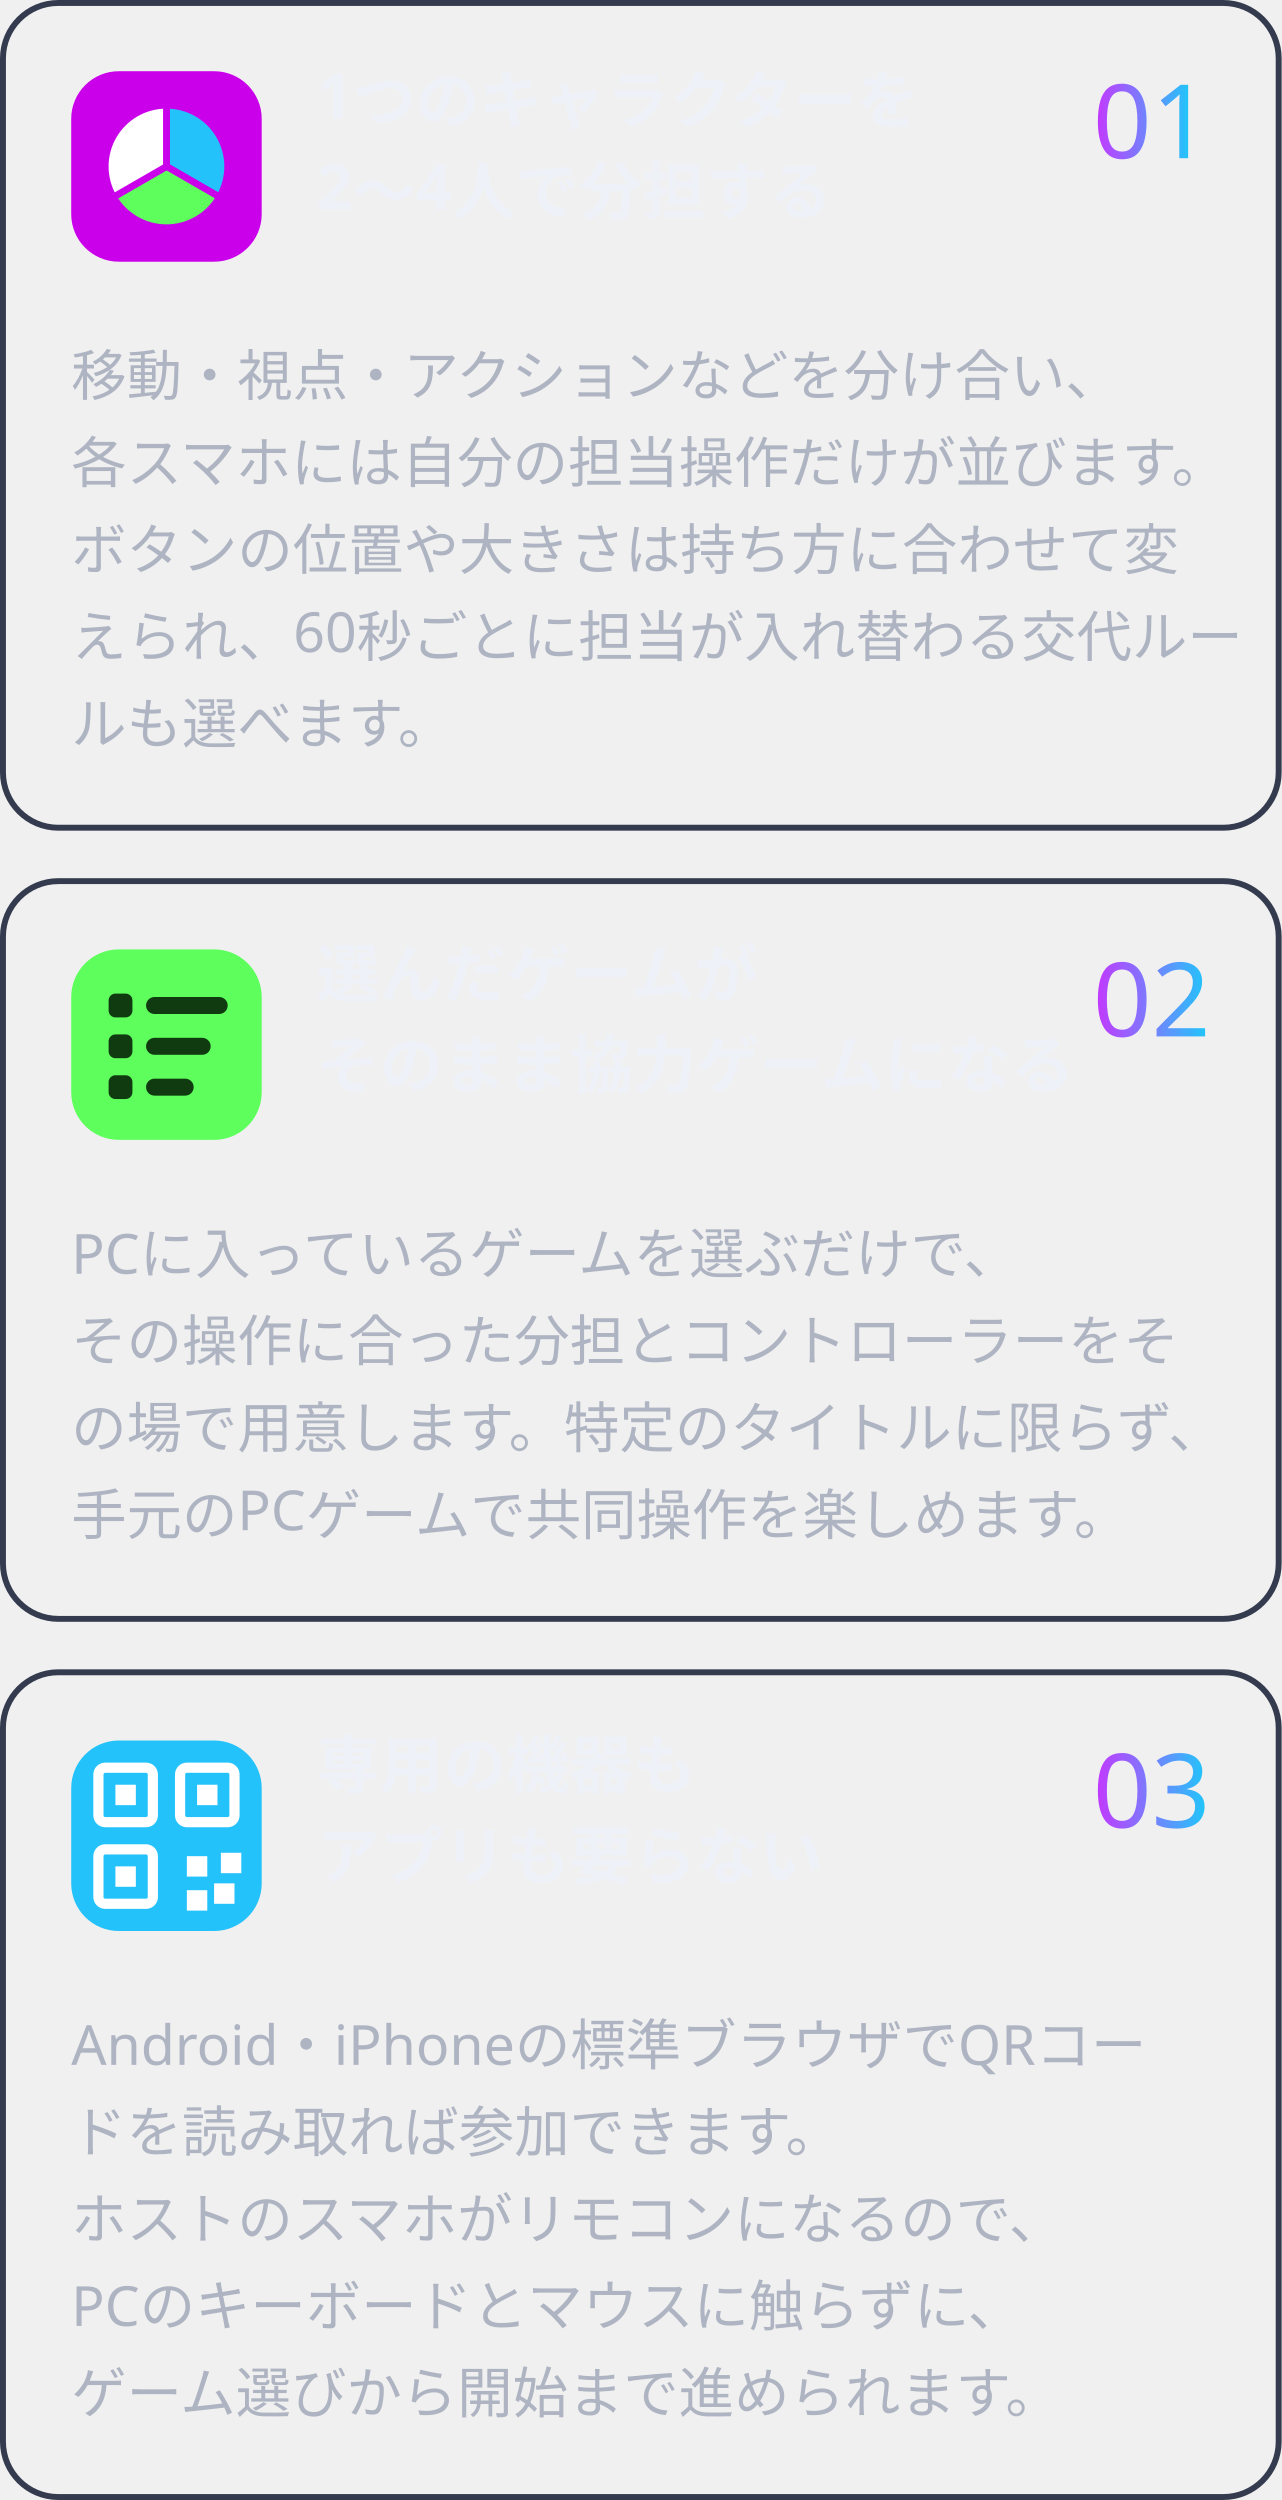
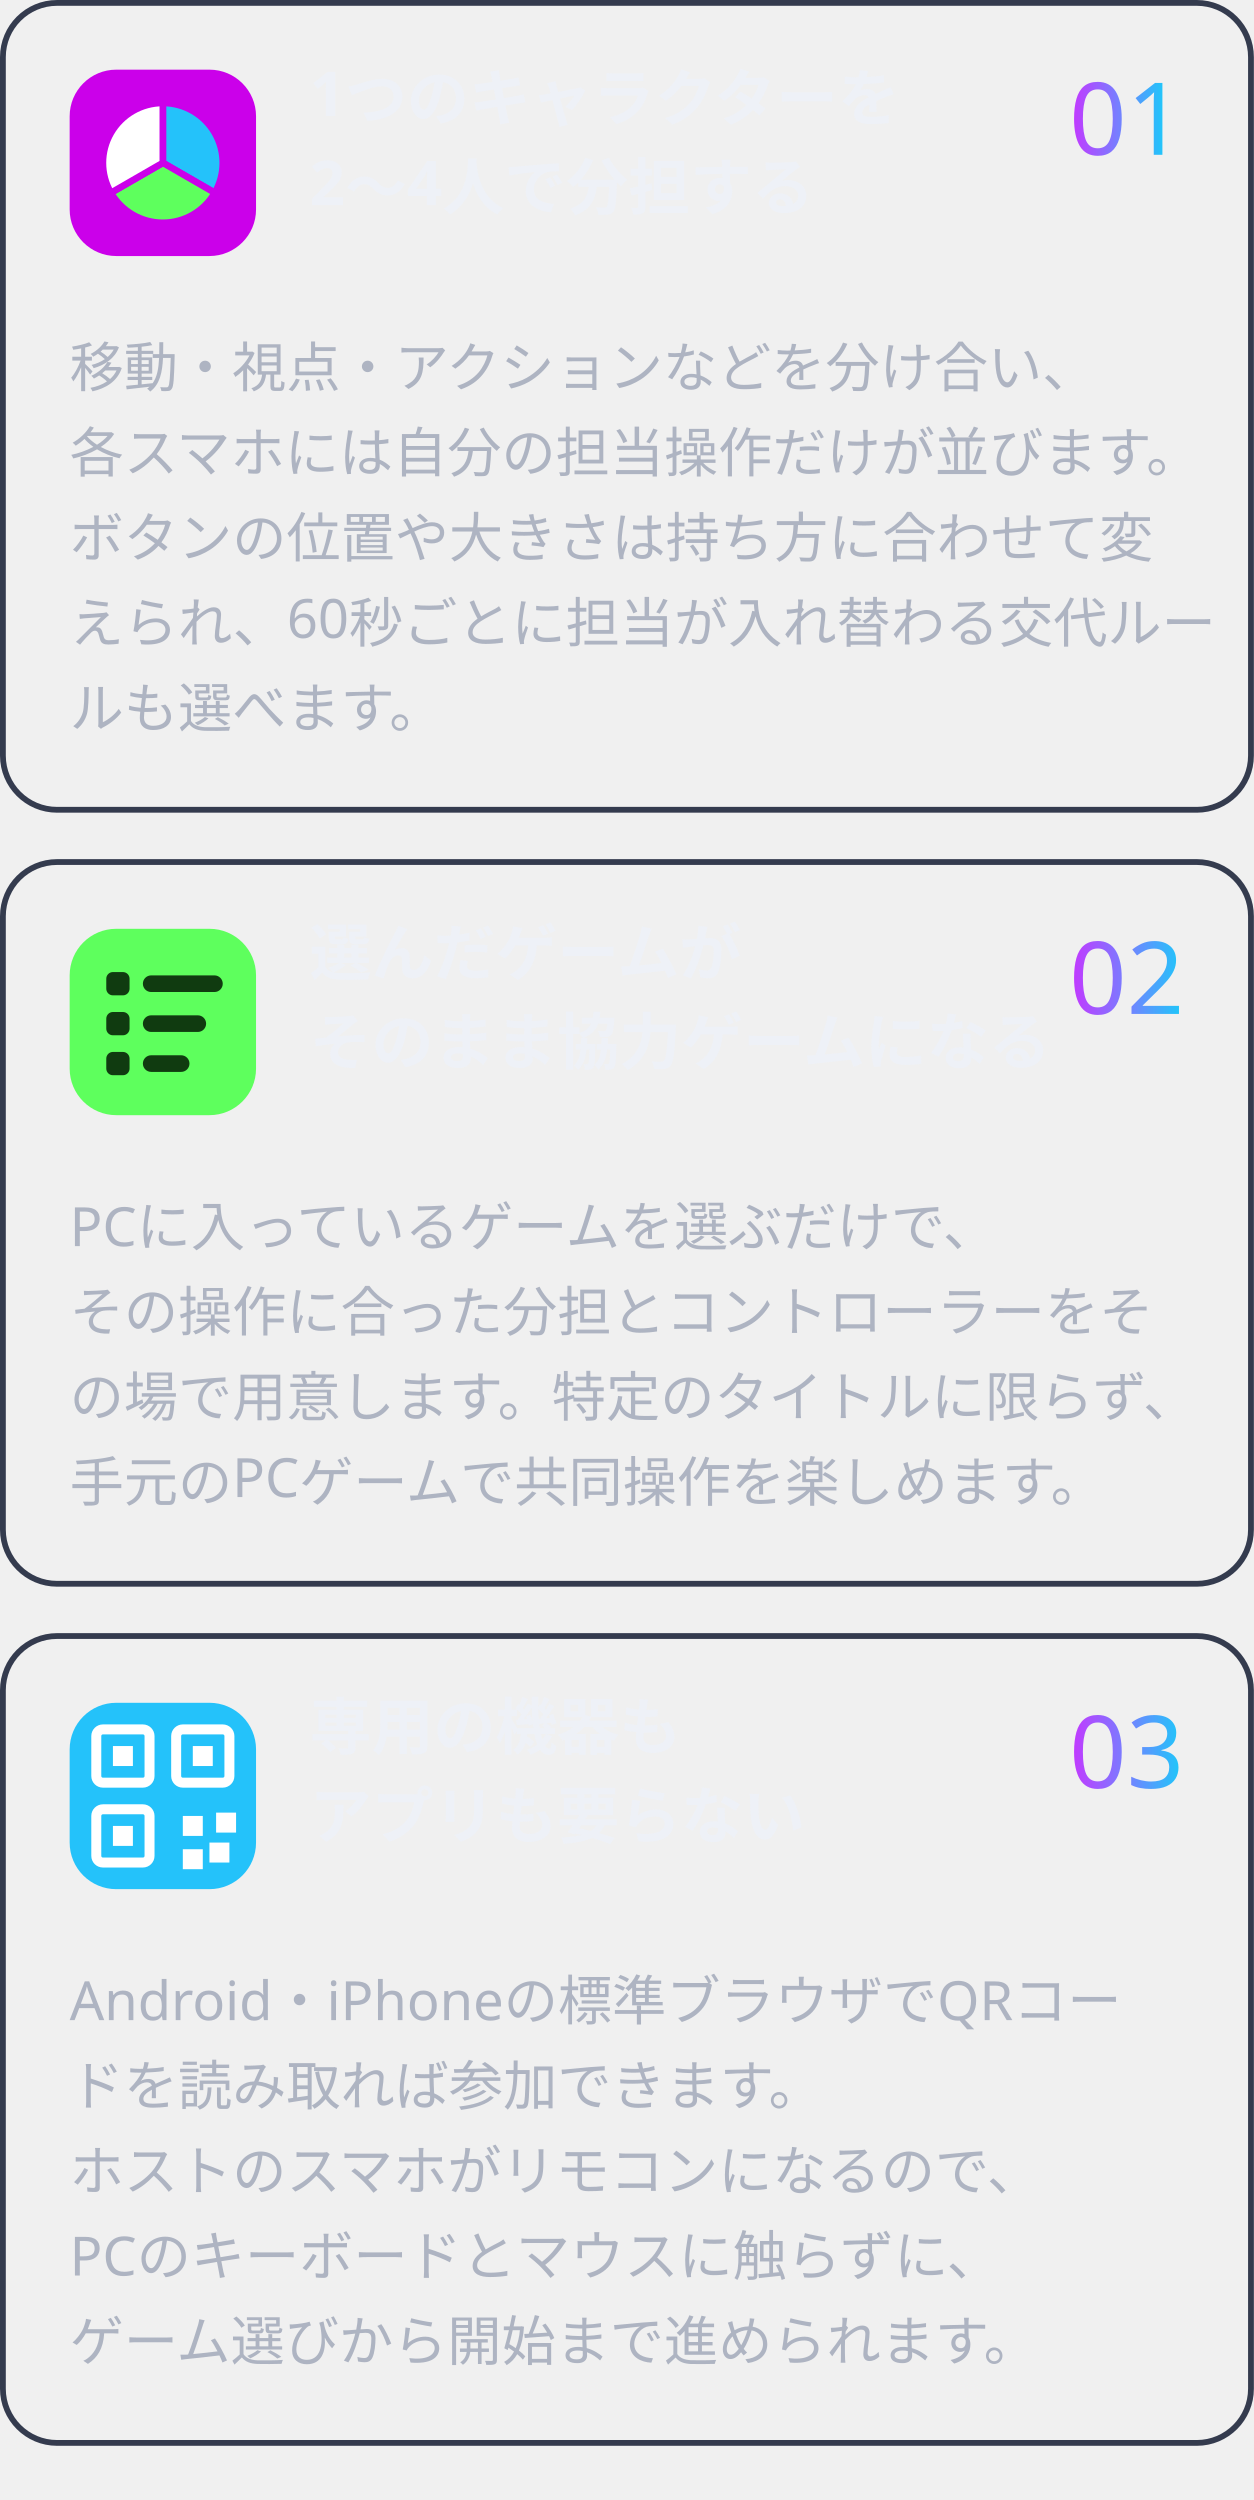
- <svg xmlns="http://www.w3.org/2000/svg" viewBox="0 0 324 632" width="324" height="632" role="img">
+ <svg xmlns="http://www.w3.org/2000/svg" viewBox="0 0 324 646" width="324" height="646" role="img">
  <defs>
    <filter id="glow" x="-30%" y="-30%" width="160%" height="160%">
      <feGaussianBlur stdDeviation="1.6" result="b" />
      <feMerge>
        <feMergeNode in="b" />
        <feMergeNode in="SourceGraphic" />
      </feMerge>
    </filter>
    <linearGradient id="brand" x1="0" y1="0" x2="1" y2="0">
      <stop offset="0" stop-color="#C03BFF" />
      <stop offset=".55" stop-color="#6F86FF" />
      <stop offset="1" stop-color="#22C4FA" />
    </linearGradient>
    <linearGradient id="bg" x1="0" y1="0" x2="1" y2="1">
      <stop offset="0" stop-color="#141827" />
      <stop offset="1" stop-color="#231B35" />
    </linearGradient>
    <style>
.jp{font-family:'Hiragino Sans','Hiragino Kaku Gothic ProN','Yu Gothic UI','Yu Gothic','Meiryo','Noto Sans JP','Noto Sans CJK JP',sans-serif}
.disp{font-family:Impact,Haettenschweiler,'Anton','Arial Narrow Bold','Arial Black',sans-serif}
.gh{font-family:-apple-system,BlinkMacSystemFont,'Segoe UI','Noto Sans',Helvetica,Arial,sans-serif}
.rnd{font-family:RcRounded,'Hiragino Maru Gothic ProN','Yu Gothic UI','Noto Sans JP',sans-serif}
.hand{font-family:RcHand,'Hiragino Maru Gothic ProN','Yu Gothic UI','Noto Sans JP',sans-serif}
.mono{font-family:ui-monospace,SFMono-Regular,'Cascadia Mono',Consolas,'Liberation Mono',monospace}

@keyframes bob{0%,100%{transform:translateY(0)}50%{transform:translateY(-5px)}}
@keyframes blink{0%,90%,100%{transform:scaleY(1)}94%{transform:scaleY(.12)}}
@keyframes flow{to{stroke-dashoffset:-28}}
@keyframes pulse{0%,100%{opacity:.55}50%{opacity:1}}
.bob{animation:bob 2.6s ease-in-out infinite}
.eyes{transform-box:fill-box;transform-origin:center;animation:blink 4.8s infinite}
.flow{stroke-dasharray:6 8;animation:flow 1.1s linear infinite}
.pulse{animation:pulse 2.4s ease-in-out infinite}
@media (prefers-reduced-motion:reduce){.bob,.eyes,.flow,.pulse{animation:none}}
</style>
  </defs>
  <rect x="0.75" y="0.75" width="322.5" height="208.5" rx="14" fill="none" stroke="#343B4E" stroke-width="1.5" />
  <g transform="translate(0 0)">
    <g transform="translate(18 18) scale(.86)">
      <rect x="0" y="0" width="56" height="56" rx="14" fill="#CB00EA" />
      <path d="M28 28L28.0 10.0A18 18 0 0 1 43.6 37.0Z" fill="#24C2FA" stroke="#CB00EA" stroke-width="2" />
      <path d="M28 28L43.6 37.0A18 18 0 0 1 12.4 37.0Z" fill="#5EFF5D" stroke="#CB00EA" stroke-width="2" />
      <path d="M28 28L12.4 37.0A18 18 0 0 1 28.0 10.0Z" fill="#FFFFFF" stroke="#CB00EA" stroke-width="2" />
    </g>
    <text x="306" y="40" class="disp" font-size="26" font-weight="400" fill="url(#brand)" text-anchor="end">01</text>
    <text x="80" y="30" class="gh" font-size="16" font-weight="700" fill="#EEF1F7" text-anchor="start">1つのキャラクターを</text>
    <text x="80" y="53" class="gh" font-size="16" font-weight="700" fill="#EEF1F7" text-anchor="start">2〜4人で分担する</text>
    <text x="18" y="100" class="gh" font-size="14" font-weight="400" fill="#AEB4C2" text-anchor="start">移動・視点・アクションなどを分け合い、</text>
    <text x="18" y="122" class="gh" font-size="14" font-weight="400" fill="#AEB4C2" text-anchor="start">各スマホには自分の担当操作だけが並びます。</text>
    <text x="18" y="144" class="gh" font-size="14" font-weight="400" fill="#AEB4C2" text-anchor="start">ボタンの位置や大きさは持ち方に合わせて変</text>
    <text x="18" y="166" class="gh" font-size="14" font-weight="400" fill="#AEB4C2" text-anchor="start">えられ、60秒ごとに担当が入れ替わる交代ルー</text>
    <text x="18" y="188" class="gh" font-size="14" font-weight="400" fill="#AEB4C2" text-anchor="start">ルも選べます。</text>
  </g>
  <rect x="0.75" y="222.75" width="322.5" height="186.5" rx="14" fill="none" stroke="#343B4E" stroke-width="1.5" />
  <g transform="translate(0 222)">
    <g transform="translate(18 18) scale(.86)">
      <rect x="0" y="0" width="56" height="56" rx="14" fill="#5EFF5D" />
      <rect x="11" y="13" width="7" height="7" rx="2" fill="#103B10" />
      <rect x="22" y="14" width="24" height="5" rx="2.5" fill="#103B10" />
      <rect x="11" y="25" width="7" height="7" rx="2" fill="#103B10" />
      <rect x="22" y="26" width="19" height="5" rx="2.5" fill="#103B10" />
      <rect x="11" y="37" width="7" height="7" rx="2" fill="#103B10" />
      <rect x="22" y="38" width="14" height="5" rx="2.5" fill="#103B10" />
    </g>
    <text x="306" y="40" class="disp" font-size="26" font-weight="400" fill="url(#brand)" text-anchor="end">02</text>
    <text x="80" y="30" class="gh" font-size="16" font-weight="700" fill="#EEF1F7" text-anchor="start">選んだゲームが</text>
    <text x="80" y="53" class="gh" font-size="16" font-weight="700" fill="#EEF1F7" text-anchor="start">そのまま協力ゲームになる</text>
    <text x="18" y="100" class="gh" font-size="14" font-weight="400" fill="#AEB4C2" text-anchor="start">PCに入っているゲームを選ぶだけで、</text>
    <text x="18" y="122" class="gh" font-size="14" font-weight="400" fill="#AEB4C2" text-anchor="start">その操作に合った分担とコントローラーをそ</text>
    <text x="18" y="144" class="gh" font-size="14" font-weight="400" fill="#AEB4C2" text-anchor="start">の場で用意します。特定のタイトルに限らず、</text>
    <text x="18" y="166" class="gh" font-size="14" font-weight="400" fill="#AEB4C2" text-anchor="start">手元のPCゲームで共同操作を楽しめます。</text>
  </g>
  <rect x="0.75" y="422.75" width="322.5" height="208.5" rx="14" fill="none" stroke="#343B4E" stroke-width="1.5" />
  <g transform="translate(0 422)">
    <g transform="translate(18 18) scale(.86)">
      <rect x="0" y="0" width="56" height="56" rx="14" fill="#24C2FA" />
      <rect x="8" y="8" width="16" height="16" rx="2" fill="none" stroke="#FFFFFF" stroke-width="3" />
      <rect x="13" y="13" width="6" height="6" fill="#FFFFFF" />
      <rect x="32" y="8" width="16" height="16" rx="2" fill="none" stroke="#FFFFFF" stroke-width="3" />
      <rect x="37" y="13" width="6" height="6" fill="#FFFFFF" />
      <rect x="8" y="32" width="16" height="16" rx="2" fill="none" stroke="#FFFFFF" stroke-width="3" />
      <rect x="13" y="37" width="6" height="6" fill="#FFFFFF" />
      <rect x="34" y="34" width="6" height="6" fill="#FFFFFF" />
      <rect x="42" y="42" width="6" height="6" fill="#FFFFFF" />
      <rect x="34" y="44" width="6" height="6" fill="#FFFFFF" />
      <rect x="44" y="33" width="6" height="6" fill="#FFFFFF" />
    </g>
    <text x="306" y="40" class="disp" font-size="26" font-weight="400" fill="url(#brand)" text-anchor="end">03</text>
    <text x="80" y="30" class="gh" font-size="16" font-weight="700" fill="#EEF1F7" text-anchor="start">専用の機器も</text>
    <text x="80" y="53" class="gh" font-size="16" font-weight="700" fill="#EEF1F7" text-anchor="start">アプリも要らない</text>
    <text x="18" y="100" class="gh" font-size="14" font-weight="400" fill="#AEB4C2" text-anchor="start">Android・iPhoneの標準ブラウザでQRコー</text>
    <text x="18" y="122" class="gh" font-size="14" font-weight="400" fill="#AEB4C2" text-anchor="start">ドを読み取れば参加できます。</text>
    <text x="18" y="144" class="gh" font-size="14" font-weight="400" fill="#AEB4C2" text-anchor="start">ホストのスマホがリモコンになるので、</text>
    <text x="18" y="166" class="gh" font-size="14" font-weight="400" fill="#AEB4C2" text-anchor="start">PCのキーボードとマウスに触らずに、</text>
    <text x="18" y="188" class="gh" font-size="14" font-weight="400" fill="#AEB4C2" text-anchor="start">ゲーム選びから開始まで進められます。</text>
  </g>
</svg>
